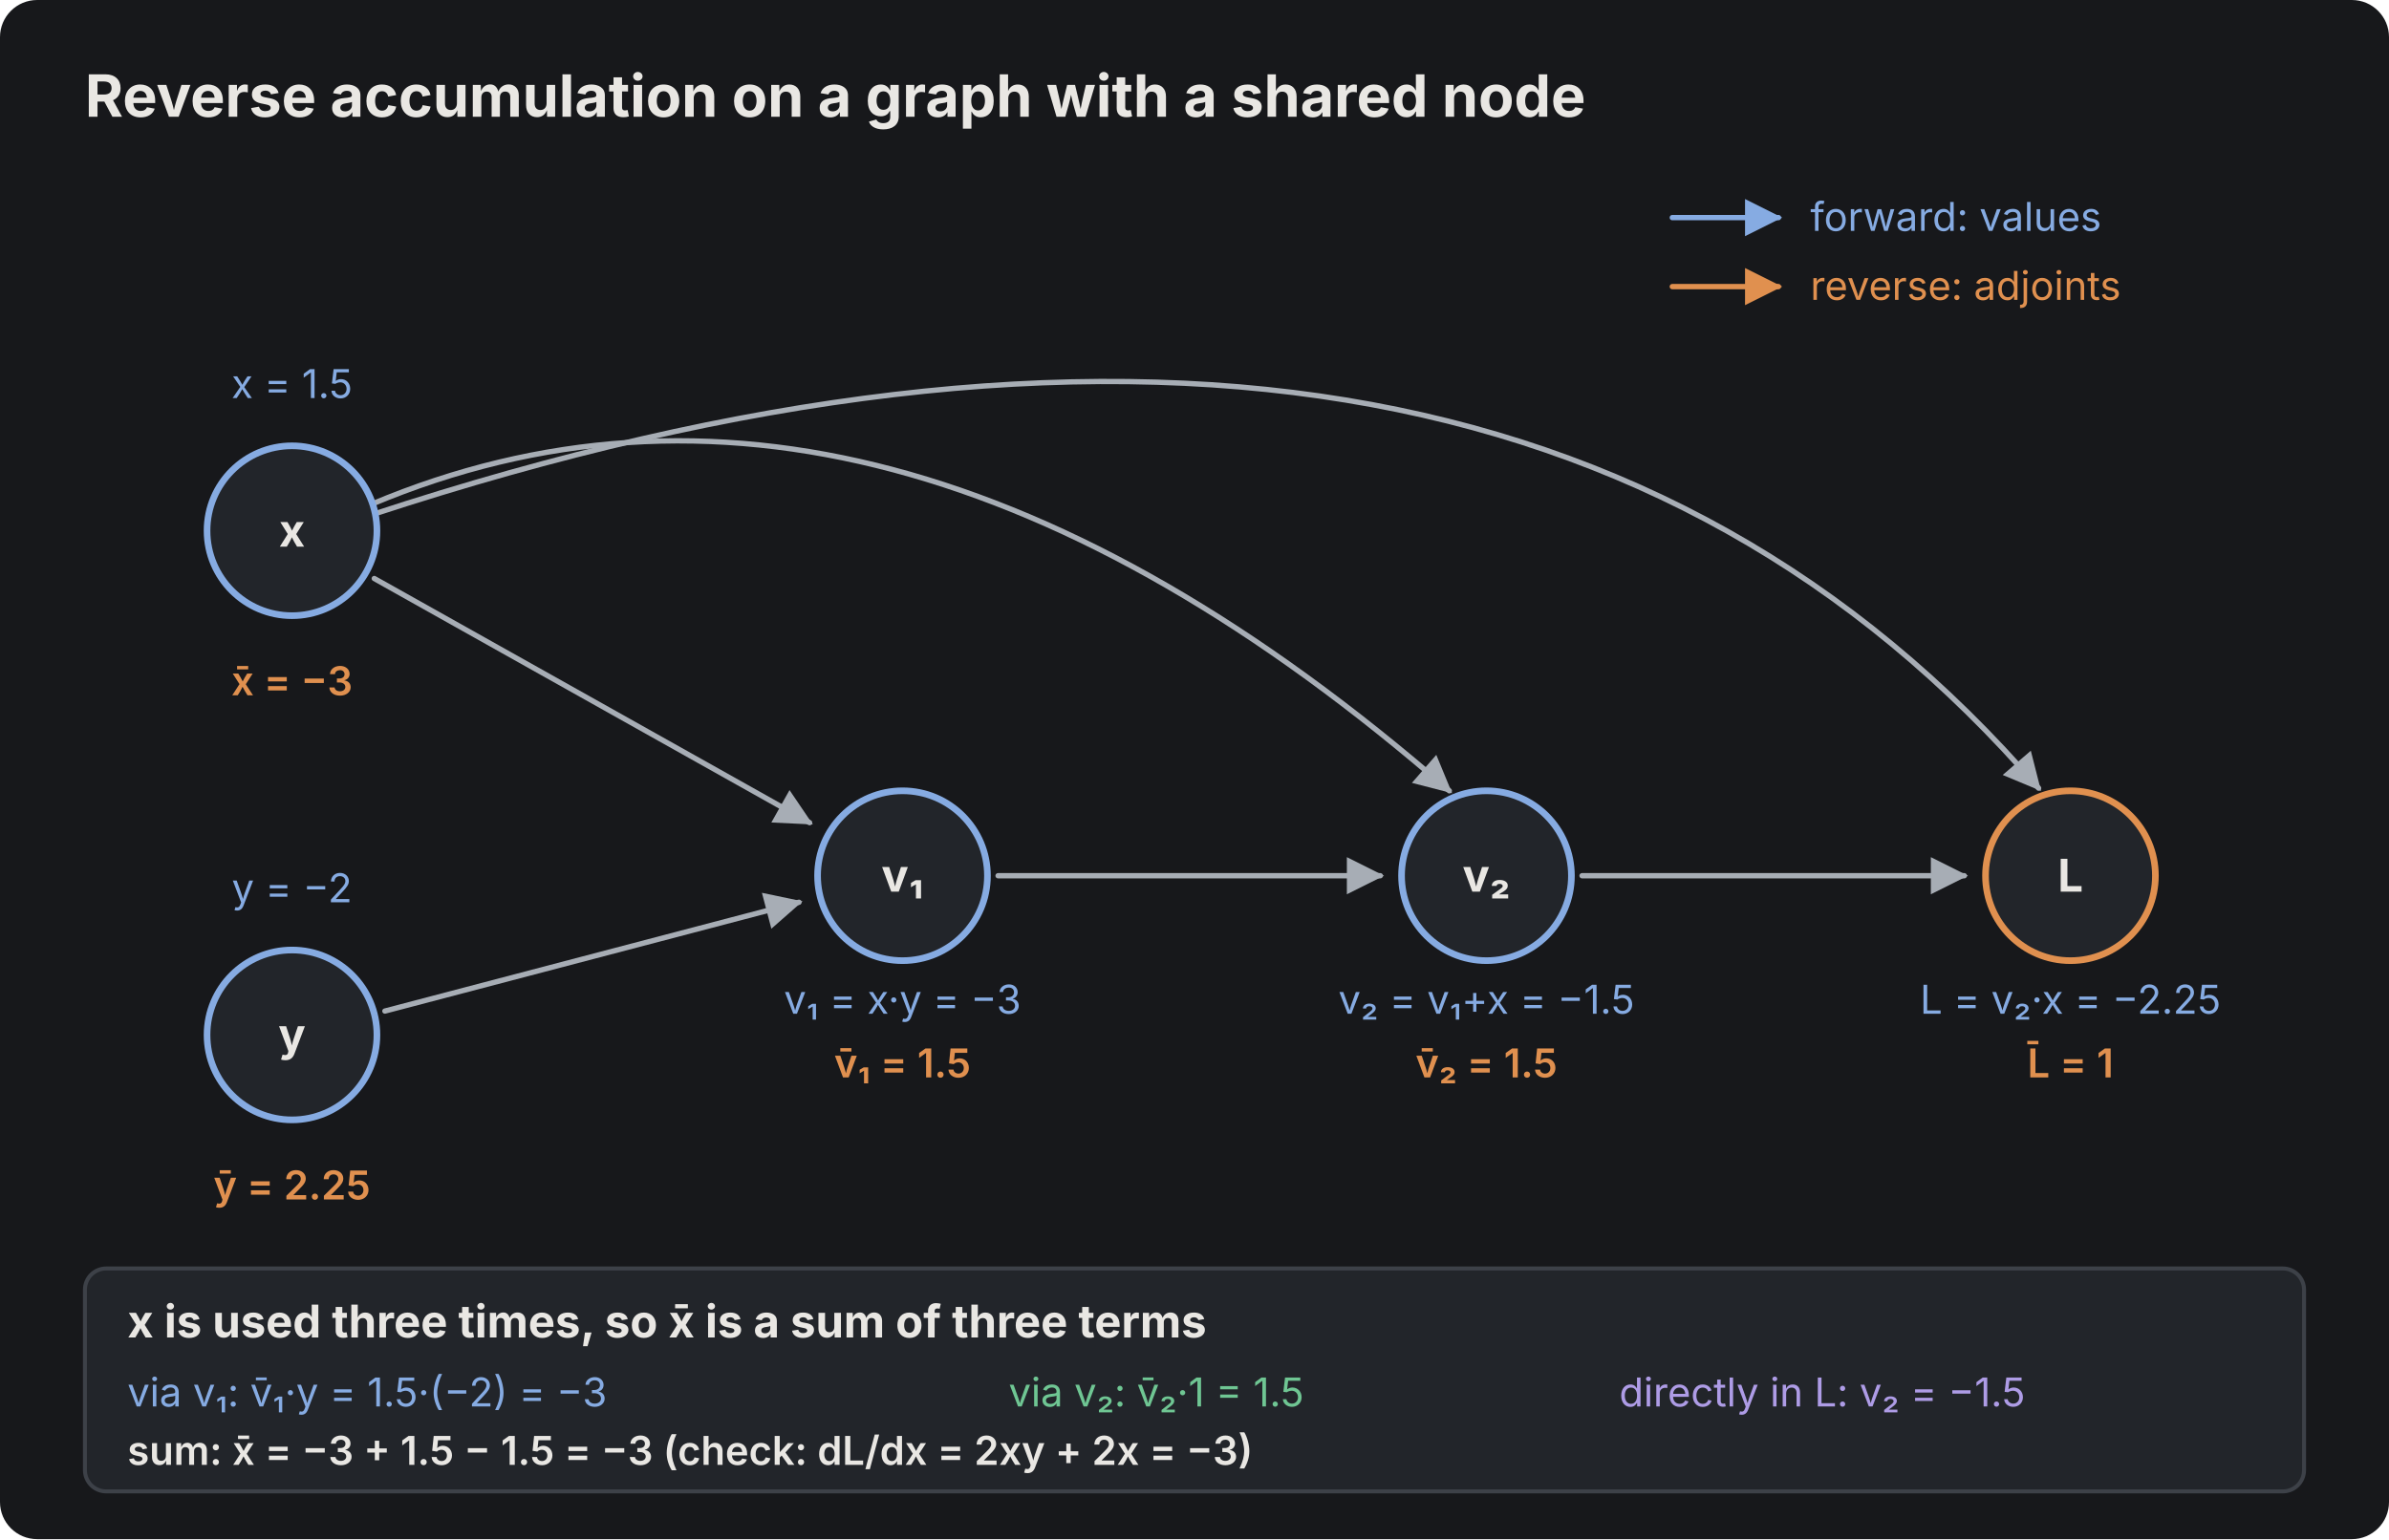
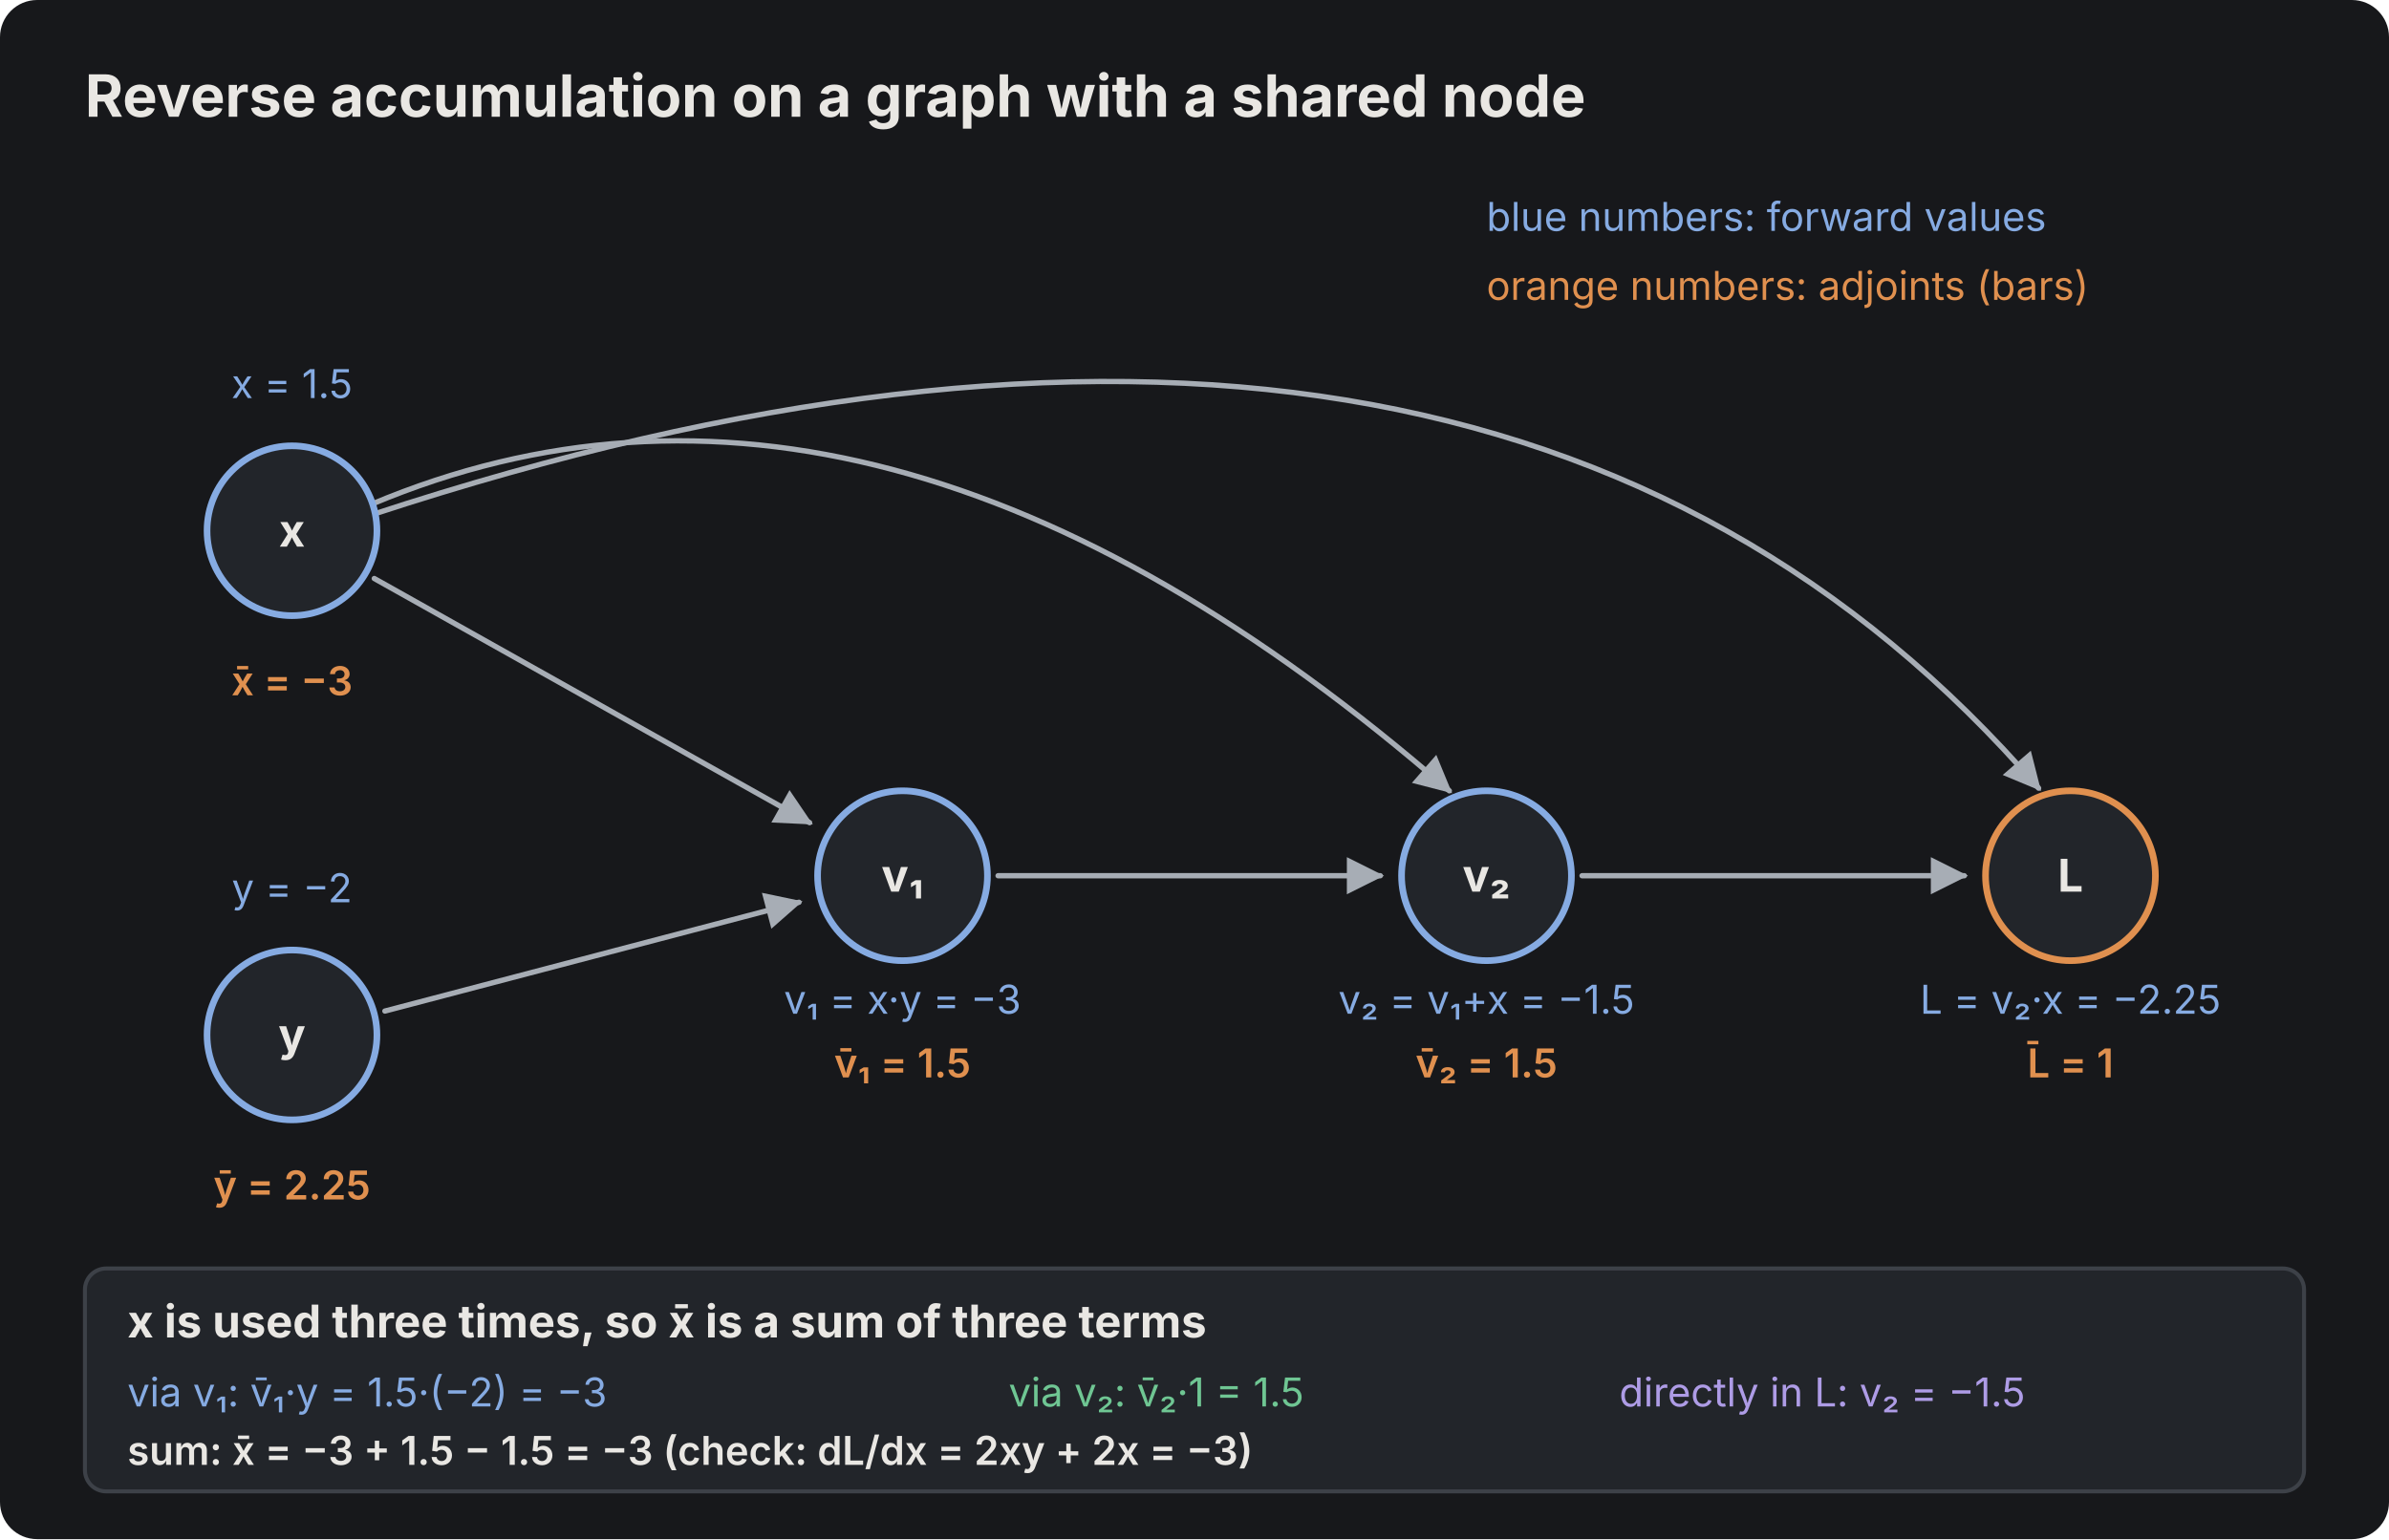
<svg xmlns="http://www.w3.org/2000/svg" viewBox="0 0 900 580" font-family="Inter, sans-serif">
  <defs>
    <marker id="mml05" viewBox="0 0 10 10" refX="9" refY="5" markerWidth="7" markerHeight="7" orient="auto-start-reverse">
      <path d="M0,0 L10,5 L0,10 z" fill="context-stroke" />
    </marker>
  </defs>
  <rect width="900" height="580" rx="14" fill="#17181b" />
  <text x="32" y="44" font-size="22" fill="#e9e7e3" text-anchor="start" font-weight="bold">Reverse accumulation on a graph with a shared node</text>
  <line x1="141" y1="218" x2="305" y2="310" stroke="#a7adb5" stroke-width="2" stroke-linecap="round" marker-end="url(#mml05)" />
  <line x1="145" y1="381" x2="301" y2="340" stroke="#a7adb5" stroke-width="2" stroke-linecap="round" marker-end="url(#mml05)" />
  <line x1="376" y1="330" x2="520" y2="330" stroke="#a7adb5" stroke-width="2" stroke-linecap="round" marker-end="url(#mml05)" />
  <line x1="596" y1="330" x2="740" y2="330" stroke="#a7adb5" stroke-width="2" stroke-linecap="round" marker-end="url(#mml05)" />
  <path d="M 140 190 Q 330 110 546 298" fill="none" stroke="#a7adb5" stroke-width="2" stroke-linecap="round" marker-end="url(#mml05)" />
  <path d="M 140 194 Q 560 56 768 297" fill="none" stroke="#a7adb5" stroke-width="2" stroke-linecap="round" marker-end="url(#mml05)" />
  <circle cx="110" cy="200" r="32" fill="#22252a" stroke="#86abe2" stroke-width="2.5" />
  <text x="110" y="206" font-size="17" fill="#e9e7e3" text-anchor="middle" font-weight="bold">x</text>
  <circle cx="110" cy="390" r="32" fill="#22252a" stroke="#86abe2" stroke-width="2.5" />
  <text x="110" y="396" font-size="17" fill="#e9e7e3" text-anchor="middle" font-weight="bold">y</text>
  <circle cx="340" cy="330" r="32" fill="#22252a" stroke="#86abe2" stroke-width="2.5" />
  <text x="340" y="336" font-size="17" fill="#e9e7e3" text-anchor="middle" font-weight="bold">v₁</text>
  <circle cx="560" cy="330" r="32" fill="#22252a" stroke="#86abe2" stroke-width="2.5" />
  <text x="560" y="336" font-size="17" fill="#e9e7e3" text-anchor="middle" font-weight="bold">v₂</text>
  <circle cx="780" cy="330" r="32" fill="#22252a" stroke="#e0904f" stroke-width="2.5" />
  <text x="780" y="336" font-size="17" fill="#e9e7e3" text-anchor="middle" font-weight="bold">L</text>
  <text x="110" y="150" font-size="15" fill="#86abe2" text-anchor="middle">x = 1.5</text>
  <text x="110" y="262" font-size="15" fill="#e0904f" text-anchor="middle" font-weight="600">x̄ = −3</text>
  <text x="110" y="340" font-size="15" fill="#86abe2" text-anchor="middle">y = −2</text>
  <text x="110" y="452" font-size="15" fill="#e0904f" text-anchor="middle" font-weight="600">ȳ = 2.25</text>
  <text x="340" y="382" font-size="15" fill="#86abe2" text-anchor="middle">v₁ = x·y = −3</text>
  <text x="340" y="406" font-size="15" fill="#e0904f" text-anchor="middle" font-weight="600">v̄₁ = 1.5</text>
  <text x="560" y="382" font-size="15" fill="#86abe2" text-anchor="middle">v₂ = v₁+x = −1.5</text>
  <text x="560" y="406" font-size="15" fill="#e0904f" text-anchor="middle" font-weight="600">v̄₂ = 1.5</text>
  <text x="780" y="382" font-size="15" fill="#86abe2" text-anchor="middle">L = v₂·x = −2.25</text>
  <text x="780" y="406" font-size="15" fill="#e0904f" text-anchor="middle" font-weight="600">L̄ = 1</text>
-   <line x1="630" y1="82" x2="670" y2="82" stroke="#86abe2" stroke-width="2" stroke-linecap="round" marker-end="url(#mml05)" />
-   <text x="682" y="87" font-size="15" fill="#86abe2" text-anchor="start">forward: values</text>
-   <line x1="630" y1="108" x2="670" y2="108" stroke="#e0904f" stroke-width="2" stroke-linecap="round" marker-end="url(#mml05)" />
-   <text x="682" y="113" font-size="15" fill="#e0904f" text-anchor="start">reverse: adjoints</text>
+   <text x="560" y="87" font-size="15" fill="#86abe2" text-anchor="start">blue numbers: forward values</text>
+   <text x="560" y="113" font-size="15" fill="#e0904f" text-anchor="start">orange numbers: adjoints (bars)</text>
  <rect x="32" y="478" width="836" height="84" rx="8" fill="#22252a" stroke="#3d4148" stroke-width="1.5" />
  <text x="48" y="504" font-size="17" fill="#e9e7e3" text-anchor="start" font-weight="bold">x is used three times, so x̄ is a sum of three terms</text>
  <text x="48" y="530" font-size="15" fill="#86abe2" text-anchor="start">via v₁: v̄₁·y = 1.5·(−2) = −3</text>
  <text x="380" y="530" font-size="15" fill="#6fc693" text-anchor="start">via v₂: v̄₂·1 = 1.5</text>
  <text x="610" y="530" font-size="15" fill="#ae9ce6" text-anchor="start">directly in L: v₂ = −1.5</text>
  <text x="48" y="552" font-size="15" fill="#e9e7e3" text-anchor="start" font-weight="600">sum: x̄ = −3 + 1.5 − 1.5 = −3  (check: dL/dx = 2xy + 2x = −3)</text>
</svg>
